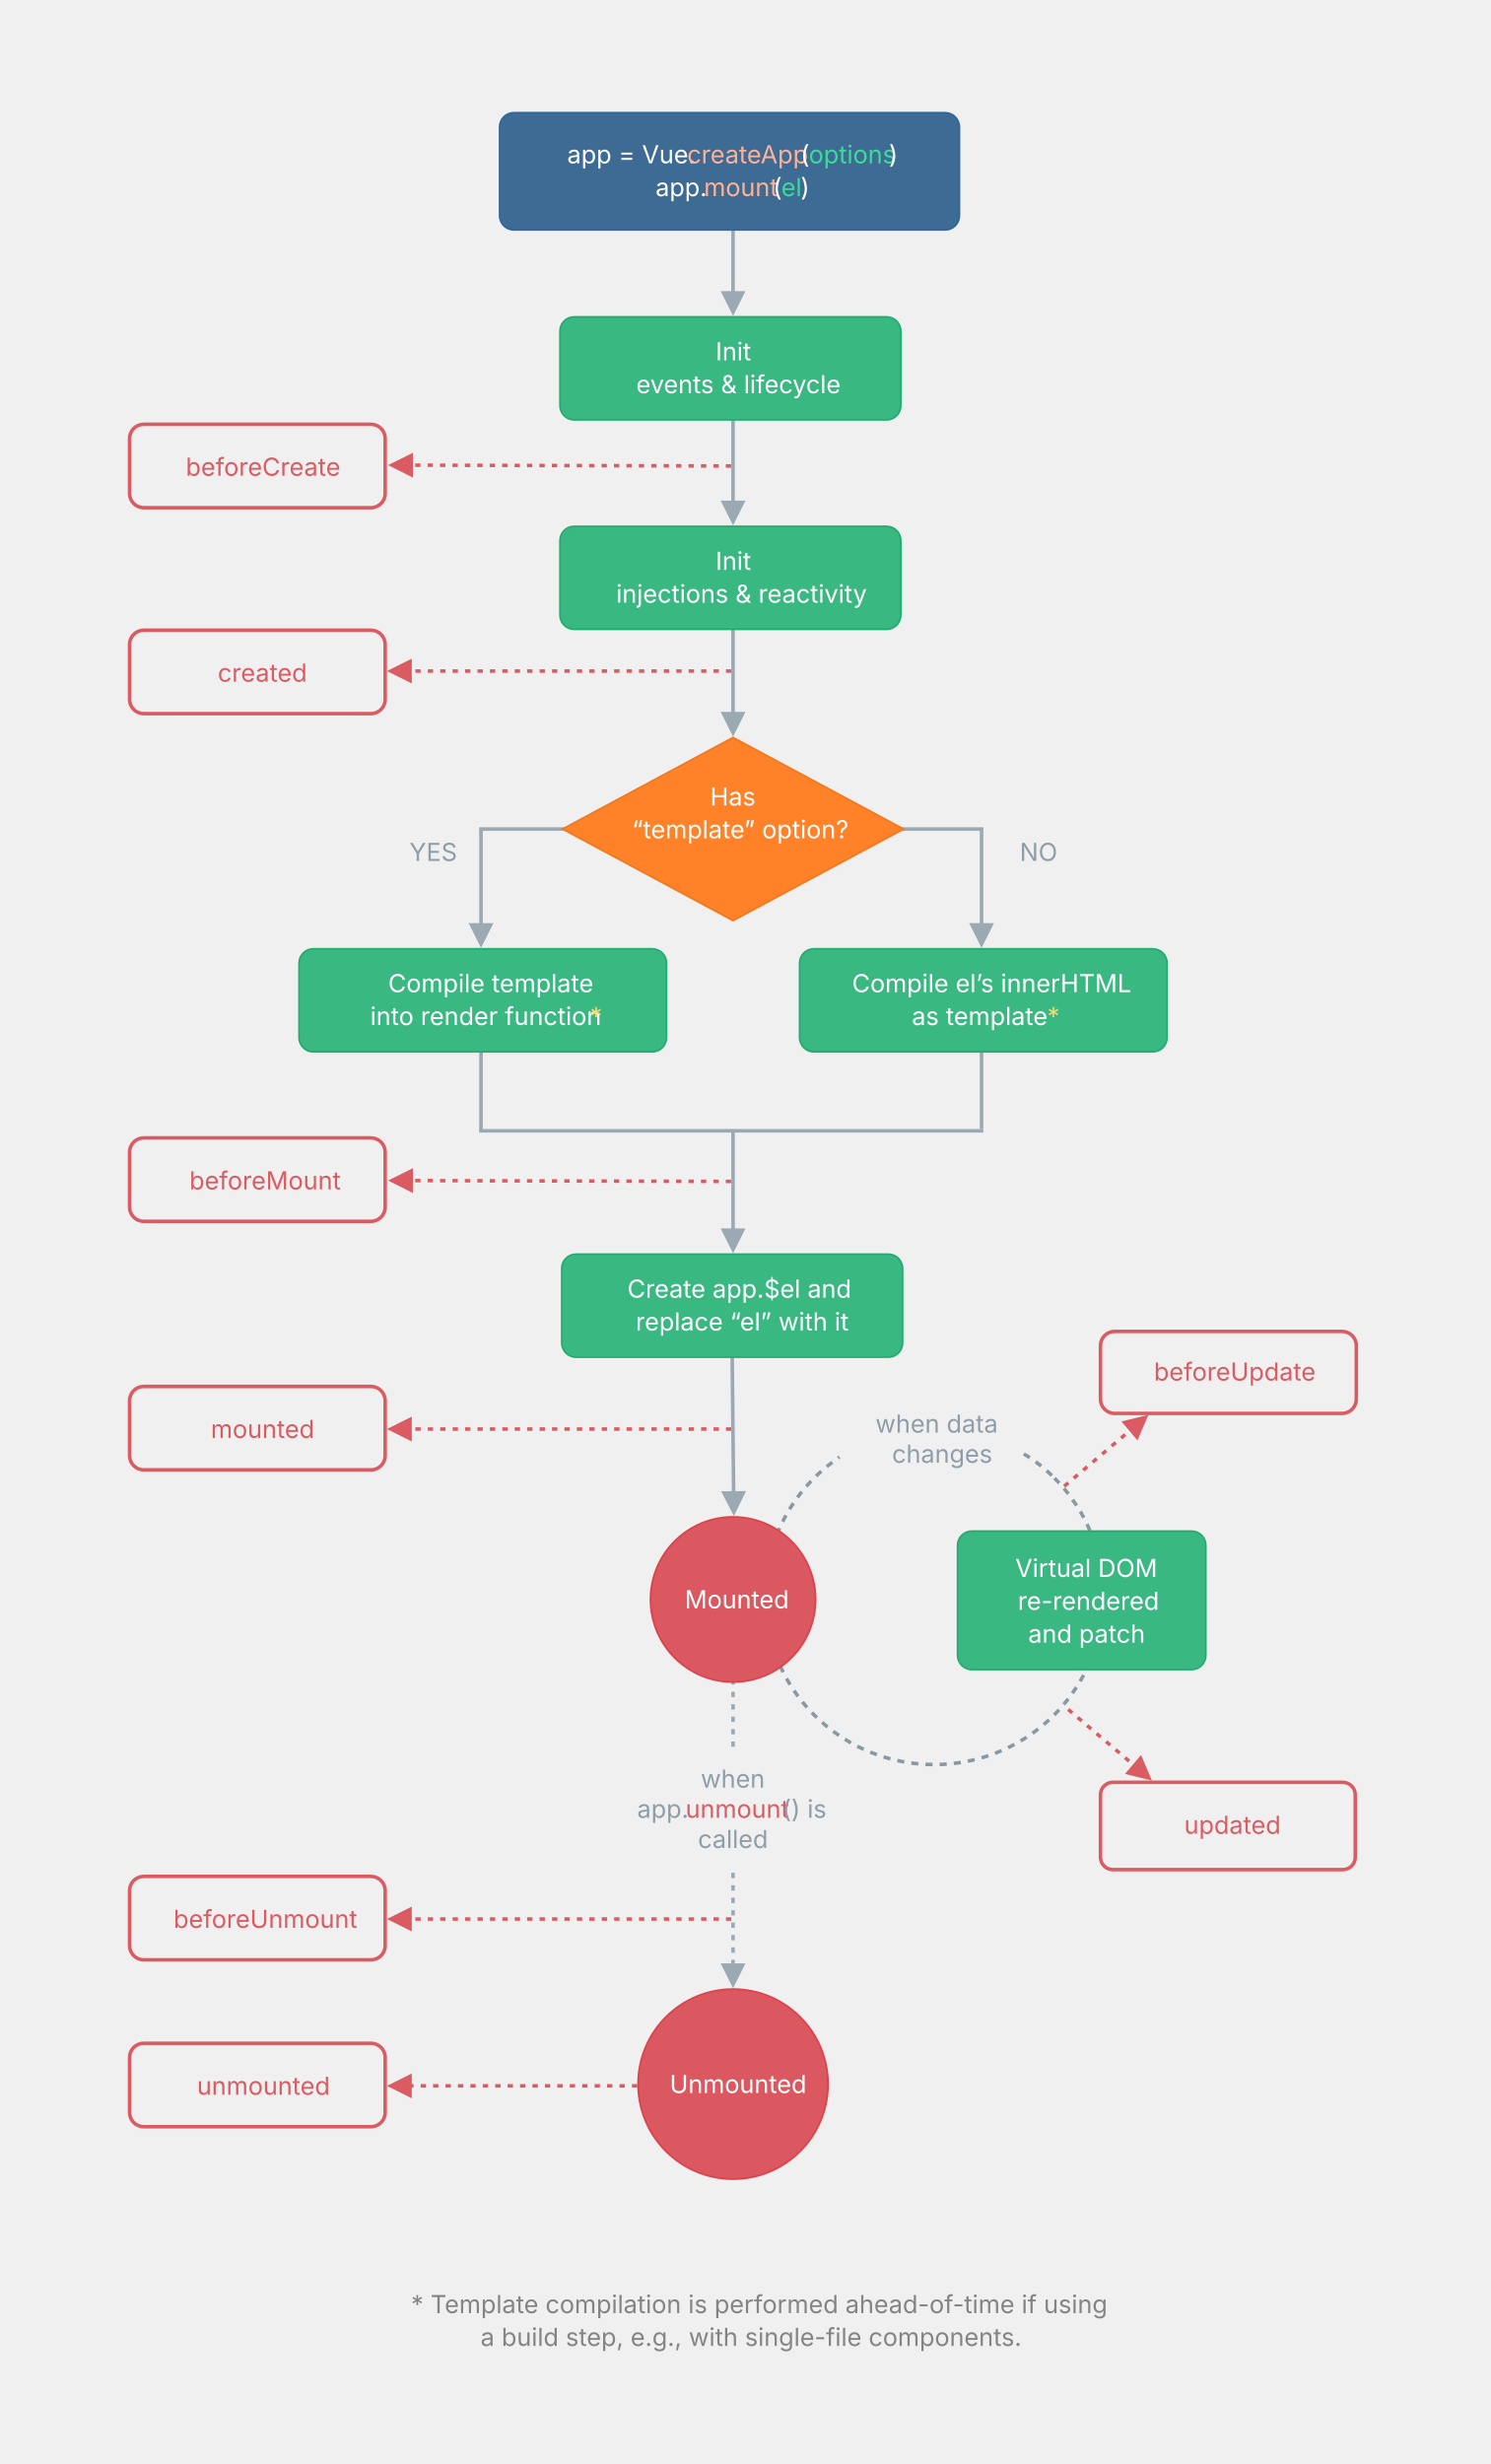
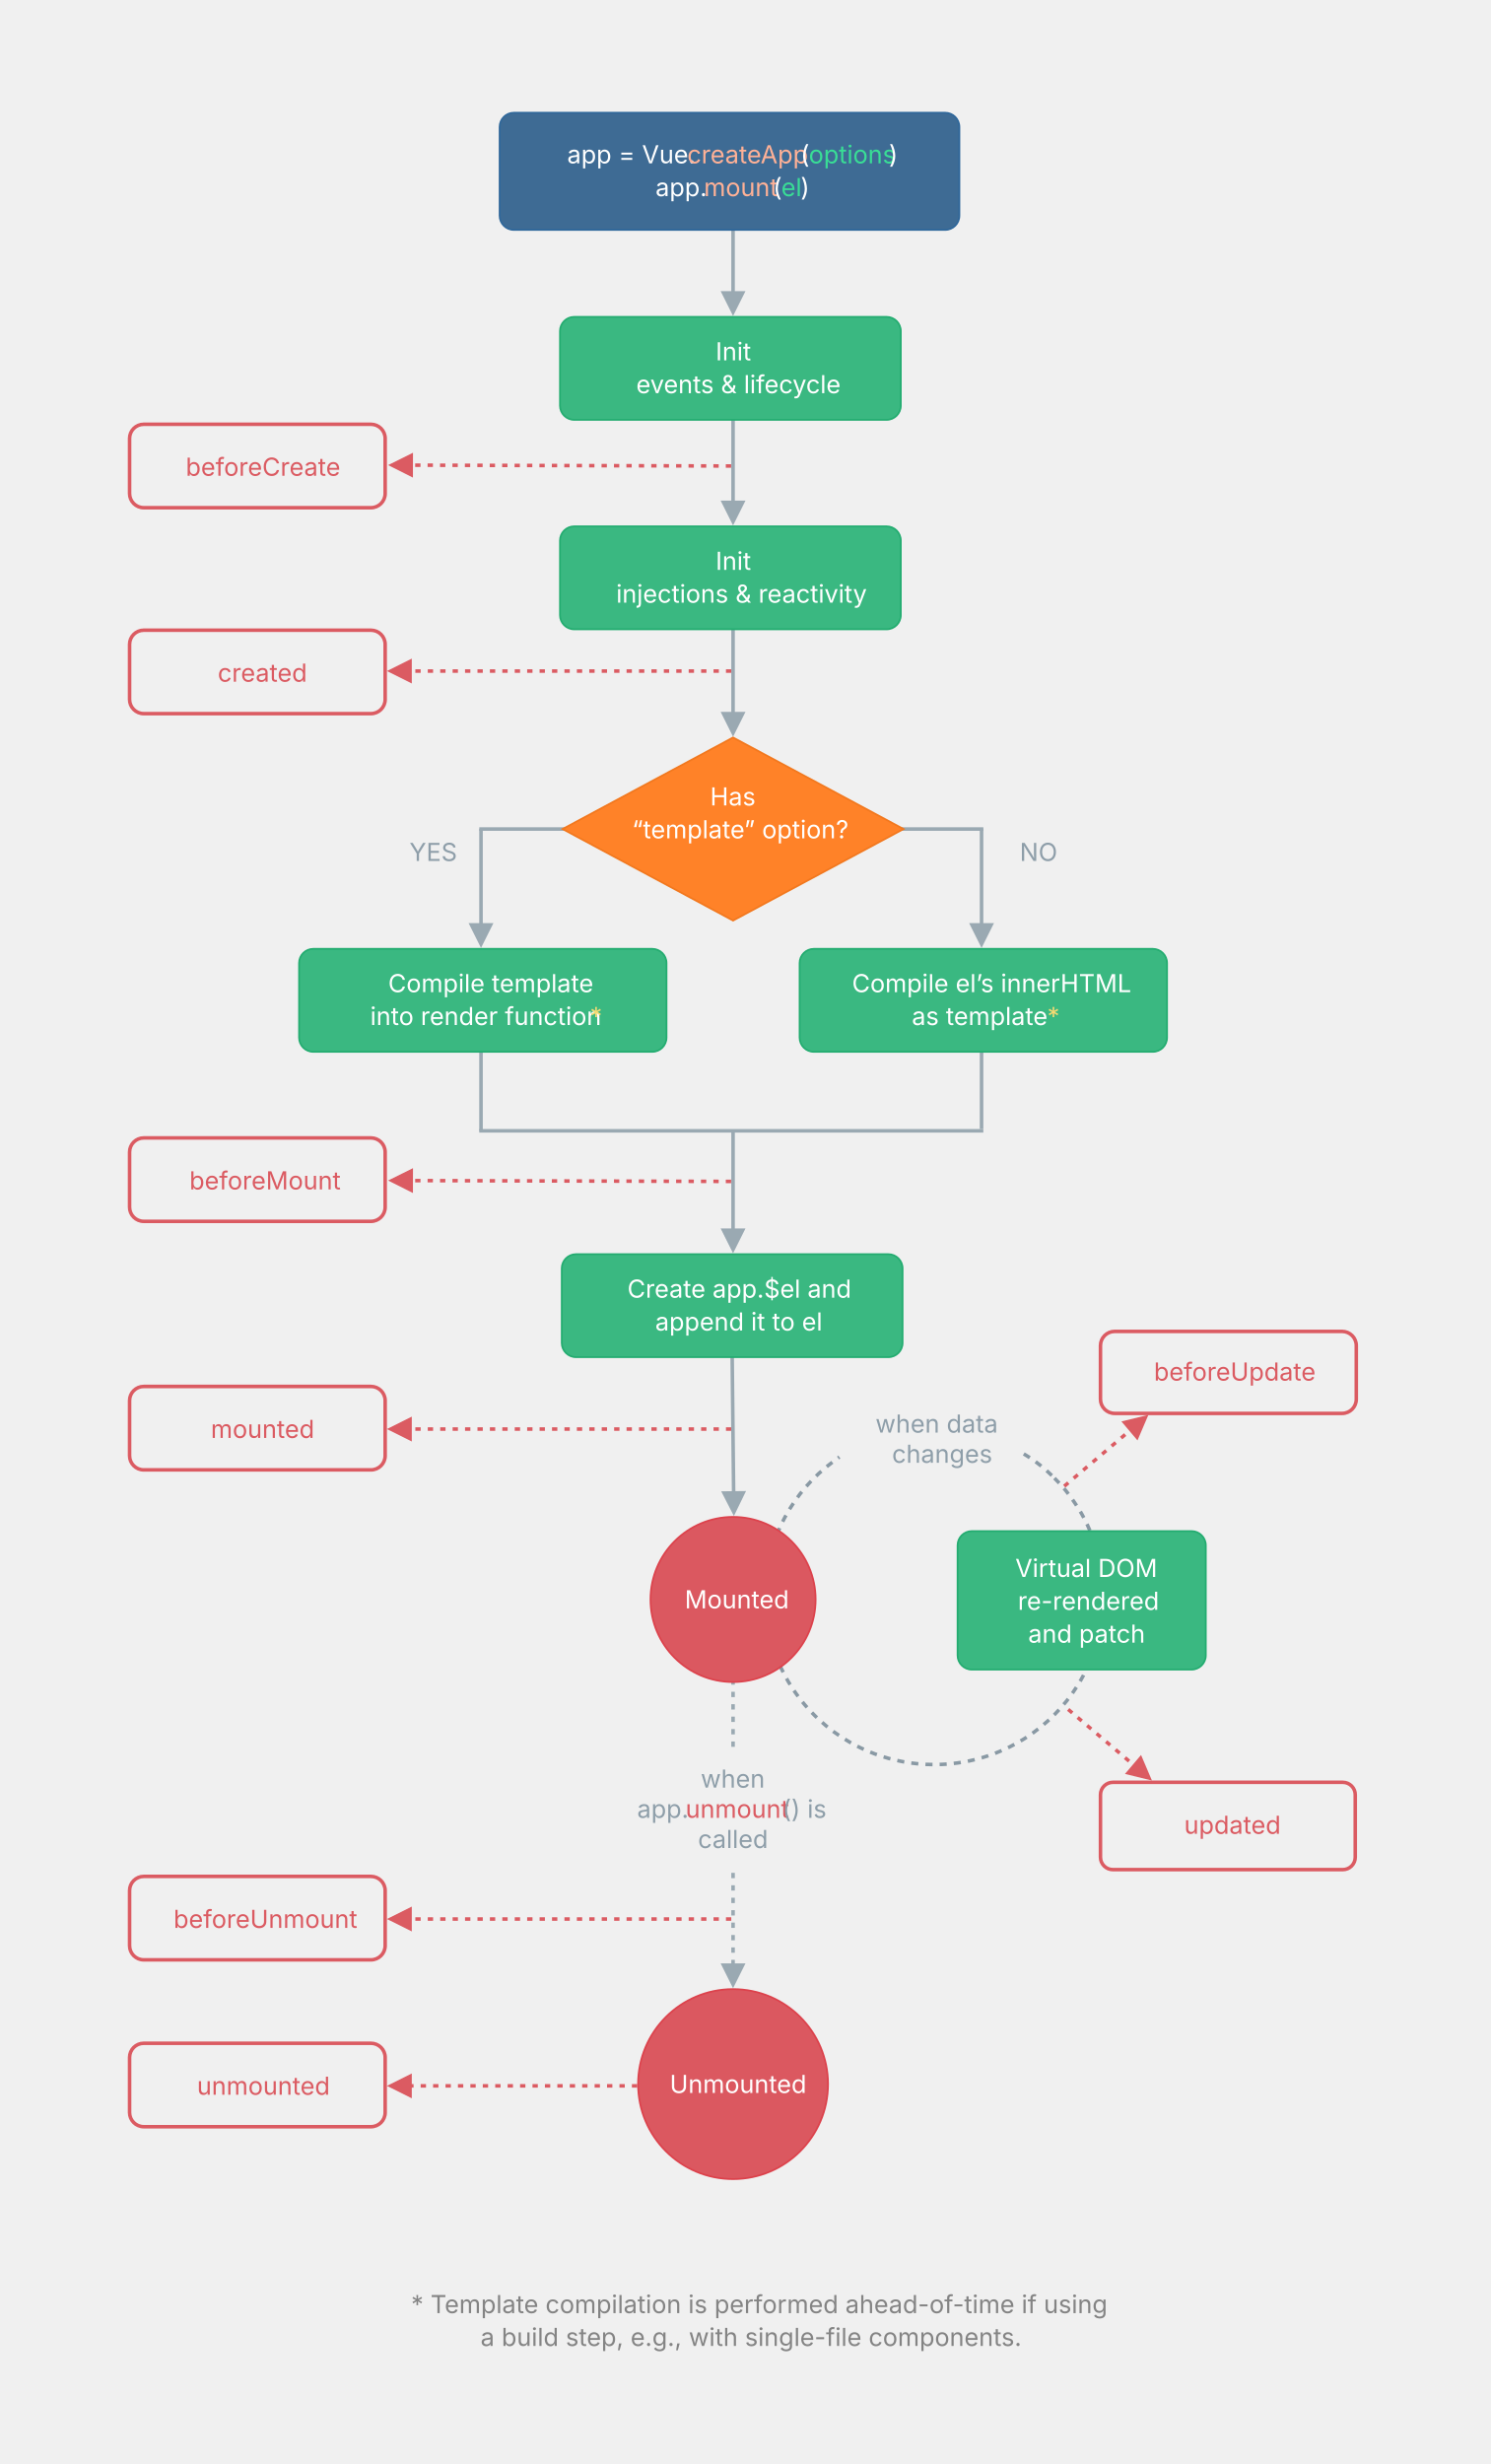
<svg xmlns="http://www.w3.org/2000/svg" width="840" height="1388">
  <g fill="none" fill-rule="evenodd">
    <text font-family="Inter, Roboto, sans-serif" font-size="14" fill="#848484">
      <tspan x="231.593" y="1303">* Template compilation is performed ahead-of-time if using</tspan>
      <tspan x="270.756" y="1321.5">a build step, e.g., with single-file components.</tspan>
    </text>
    <g transform="translate(72 1056)">
      <path d="M160 18v14l-14-7 14-7zm180 6v2h-3v-2h3zm-7 0v2h-3v-2h3zm-7 0v2h-3v-2h3zm-7 0v2h-3v-2h3zm-7 0v2h-3v-2h3zm-7 0v2h-3v-2h3zm-7 0v2h-3v-2h3zm-7 0v2h-3v-2h3zm-7 0v2h-3v-2h3zm-7 0v2h-3v-2h3zm-7 0v2h-3v-2h3zm-7 0v2h-3v-2h3zm-7 0v2h-3v-2h3zm-7 0v2h-3v-2h3zm-7 0v2h-3v-2h3zm-7 0v2h-3v-2h3zm-7 0v2h-3v-2h3zm-7 0v2h-3v-2h3zm-7 0v2h-3v-2h3zm-7 0v2h-3v-2h3zm-7 0v2h-3v-2h3zm-7 0v2h-3v-2h3zm-7 0v2h-3v-2h3zm-7 0v2h-3v-2h3zm-7 0v2h-3v-2h3zm-7 0v2h-3v-2h3z" fill="#DB5B62" fill-rule="nonzero" />
      <rect stroke="#DB5B62" stroke-width="2" x="1" y="1" width="144" height="47" rx="8" />
      <text font-family="Inter, Roboto, sans-serif" font-size="14" fill="#DB5B62">
        <tspan x="25.749" y="30">beforeUnmount</tspan>
      </text>
    </g>
    <path stroke="#9AA9B2" stroke-width="2" fill="#9AA9B2" stroke-linecap="square" stroke-dasharray="1,6" d="M413 947v40" />
    <path d="M414 1104v2h6l-7 14-7-14h6v-2h2zm0-7v3h-2v-3h2zm0-7v3h-2v-3h2zm0-7v3h-2v-3h2zm0-7v3h-2v-3h2zm0-7v3h-2v-3h2zm0-7v3h-2v-3h2zm0-7v3h-2v-3h2z" fill="#9AA9B2" fill-rule="nonzero" />
    <text font-family="Inter, Roboto, sans-serif" font-size="14" transform="translate(355 947)">
      <tspan x="39.766" y="60" fill="#8E9EA9">when </tspan>
      <tspan x="3.973" y="77" fill="#8E9EA9">app.</tspan>
      <tspan x="31.221" y="77" fill="#DB5B62">unmount</tspan>
      <tspan x="85.703" y="77" fill="#8E9EA9">() is </tspan>
      <tspan x="38.21" y="94" fill="#8E9EA9">called</tspan>
    </text>
    <g transform="translate(72 238)">
      <path d="M160.676 17.036l-.037 14L146.657 24l14.019-6.964zm176.231 6.459l2 .005 1 .003-.005 2-1-.003-1-.003-1-.002.005-2zm-7-.018l1 .002 1 .003 1 .002-.005 2-1-.002-1-.003-1-.002.005-2zm-7-.019l1 .003 2 .005-.005 2-2-.005-1-.003.005-2zm-7-.018l1 .003 1 .002 1 .003-.005 2-1-.003-1-.002-1-.003.005-2zm-7-.018l2 .005 1 .003-.005 2-1-.003-2-.005.005-2zm-7-.018l1 .002 1 .003 1 .003-.005 2-1-.003-1-.003-1-.002.005-2zm-7-.018l1 .002 1 .003 1 .002-.005 2-1-.002-1-.003-1-.002.005-2zm-7-.019l1 .003 2 .005-.005 2-2-.005-1-.003.005-2zm-7-.018l1 .003 1 .002 1 .003-.005 2-1-.003-1-.002-1-.003.005-2zm-7-.018l2 .005 1 .003-.005 2-1-.003-2-.005.005-2zm-7-.018l1 .002 1 .003 1 .003-.005 2-1-.003-1-.003-1-.002.005-2zm-7-.018l1 .002 1 .003 1 .002-.005 2-1-.002-1-.003-1-.002.005-2zm-7-.019l1 .003 2 .005-.005 2-2-.005-1-.003.005-2zm-7-.018l1 .003 1 .002 1 .003-.005 2-1-.003-1-.002-1-.003.005-2zm-7-.018l2 .005 1 .003-.005 2-1-.003-2-.005.005-2zm-7-.018l1 .002 1 .003 1 .003-.005 2-1-.003-1-.003-1-.002.005-2zm-7-.018l1 .002 1 .003 1 .002-.005 2-1-.002-1-.003-1-.002.005-2zm-7-.019l1 .003 2 .005-.005 2-2-.005-1-.003.005-2zm-7-.018l1 .003 1 .002 1 .003-.005 2-1-.003-1-.002-1-.003.005-2zm-7-.018l2 .005 1 .003-.005 2-1-.003-2-.005.005-2zm-7-.018l1 .002 1 .003 1 .002-.005 2-1-.002-1-.003-1-.002.005-2zm-7-.019l1 .003 1 .003 1 .002-.005 2-1-.002-1-.003-1-.003.005-2zm-7-.018l1 .003 2 .005-.005 2-2-.005-1-.003.005-2zm-7-.018l1 .003 1 .002 1 .003-.005 2-1-.003-1-.002-1-.003.006-2zm-7-.018l2 .005 1 .003-.005 2-1-.003-2-.005.006-2zm-7-.018l1 .002 1 .003 1 .002-.005 2-1-.002-1-.003-1-.002.006-2z" fill="#DB5B62" fill-rule="nonzero" />
      <rect stroke="#DB5B62" stroke-width="2" x="1" y="1" width="144" height="47" rx="8" />
      <text font-family="Inter, Roboto, sans-serif" font-size="14" fill="#DB5B62">
        <tspan x="32.642" y="30">beforeCreate</tspan>
      </text>
    </g>
    <g transform="translate(282 64)">
      <path d="M132 65v35h6l-7 14-7-14h6V65h2z" fill="#9AA9B2" fill-rule="nonzero" />
      <rect stroke="#2F679A" fill="#3E6B94" x="-.5" y="-.5" width="259" height="66" rx="8" />
      <text font-family="Inter, Roboto, sans-serif" font-size="14">
        <tspan x="37.555" y="28" fill="#FFF">app = Vue.</tspan>
        <tspan x="105.156" y="28" fill="#FFB196">createApp</tspan>
        <tspan x="168.976" y="28" fill="#FFF">(</tspan>
        <tspan x="173.638" y="28" fill="#39DD95">options</tspan>
        <tspan x="218.783" y="28" fill="#FFF">)</tspan>
        <tspan x="87.311" y="46.5" fill="#FFF">app.</tspan>
        <tspan x="114.559" y="46.5" fill="#FFB196">mount</tspan>
        <tspan x="153.469" y="46.5" fill="#FFF">(</tspan>
        <tspan x="158.131" y="46.5" fill="#39DD95">el</tspan>
        <tspan x="169.027" y="46.5" fill="#FFF">)</tspan>
      </text>
    </g>
    <path d="M272 467v53h6l-7 14-7-14h6v-53h2zM554 467v53h6l-7 14-7-14h6v-53h2z" fill="#9AA9B2" fill-rule="nonzero" />
    <path d="M553.025 467.004h-282" stroke="#9AA9B2" stroke-width="2" fill="#9AA9B2" stroke-linecap="square" />
    <g fill="#9AA9B2">
      <path stroke="#9AA9B2" stroke-width="2" stroke-linecap="square" d="M271 636v-43M553 635v-42" />
      <path d="M413 706l7-14h-6v-55h-2v55h-6l7 14z" fill-rule="nonzero" />
      <path stroke="#9AA9B2" stroke-width="2" stroke-linecap="square" d="M553 637H271" />
    </g>
    <g transform="translate(169 535)">
      <rect stroke="#23AC70" fill="#3AB881" x="-.5" y="-.5" width="207" height="58" rx="8" />
      <text font-family="Inter, Roboto, sans-serif" font-size="14">
        <tspan x="49.695" y="23.918" fill="#FFF">Compile template</tspan>
        <tspan x="39.568" y="42.418" fill="#FFF">into render function </tspan>
        <tspan x="163.312" y="42.418" fill="#F6DA72">*</tspan>
      </text>
    </g>
    <g transform="translate(451 535)">
      <rect stroke="#23AC70" fill="#3AB881" x="-.5" y="-.5" width="207" height="58" rx="8" />
      <text font-family="Inter, Roboto, sans-serif" font-size="14">
        <tspan x="29.016" y="23.918" fill="#FFF">Compile el’s innerHTML</tspan>
        <tspan x="62.727" y="42.418" fill="#FFF">as template </tspan>
        <tspan x="138.989" y="42.418" fill="#F6DA72">*</tspan>
      </text>
    </g>
    <path d="M413 415.433L509.057 467 413 518.567 316.943 467 413 415.433z" stroke="#F2781E" fill="#FF8228" />
    <text font-family="Inter, Roboto, sans-serif" font-size="14" fill="#FFF" transform="translate(318 416)">
      <tspan x="82.052" y="37.727">Has</tspan>
      <tspan x="38.08" y="56.227">“template” option?</tspan>
    </text>
    <text font-family="Inter, Roboto, sans-serif" font-size="14" fill="#8E9EA9" transform="translate(169 416)">
      <tspan x="61.662" y="69">YES</tspan>
    </text>
    <text font-family="Inter, Roboto, sans-serif" font-size="14" fill="#8E9EA9" transform="translate(169 416)">
      <tspan x="405.5" y="69">NO</tspan>
    </text>
    <g transform="translate(72 354)">
      <path d="M160 17v14l-14-7 14-7zm180 6v2h-3v-2h3zm-7 0v2h-3v-2h3zm-7 0v2h-3v-2h3zm-7 0v2h-3v-2h3zm-7 0v2h-3v-2h3zm-7 0v2h-3v-2h3zm-7 0v2h-3v-2h3zm-7 0v2h-3v-2h3zm-7 0v2h-3v-2h3zm-7 0v2h-3v-2h3zm-7 0v2h-3v-2h3zm-7 0v2h-3v-2h3zm-7 0v2h-3v-2h3zm-7 0v2h-3v-2h3zm-7 0v2h-3v-2h3zm-7 0v2h-3v-2h3zm-7 0v2h-3v-2h3zm-7 0v2h-3v-2h3zm-7 0v2h-3v-2h3zm-7 0v2h-3v-2h3zm-7 0v2h-3v-2h3zm-7 0v2h-3v-2h3zm-7 0v2h-3v-2h3zm-7 0v2h-3v-2h3zm-7 0v2h-3v-2h3zm-7 0v2h-3v-2h3z" fill="#DB5B62" fill-rule="nonzero" />
      <rect stroke="#DB5B62" stroke-width="2" x="1" y="1" width="144" height="47" rx="8" />
      <text font-family="Inter, Roboto, sans-serif" font-size="14" fill="#DB5B62">
        <tspan x="50.652" y="30">created</tspan>
      </text>
    </g>
    <g transform="translate(72 640)">
      <path d="M160.676 18.036l-.037 14L146.657 25l14.019-6.964zm176.231 6.459l2 .005 1 .003-.005 2-1-.003-1-.003-1-.002.005-2zm-7-.018l1 .002 1 .003 1 .002-.005 2-1-.002-1-.003-1-.002.005-2zm-7-.019l1 .003 2 .005-.005 2-2-.005-1-.003.005-2zm-7-.018l1 .003 1 .002 1 .003-.005 2-1-.003-1-.002-1-.003.005-2zm-7-.018l2 .005 1 .003-.005 2-1-.003-2-.005.005-2zm-7-.018l1 .002 1 .003 1 .003-.005 2-1-.003-1-.003-1-.002.005-2zm-7-.018l1 .002 1 .003 1 .002-.005 2-1-.002-1-.003-1-.002.005-2zm-7-.019l1 .003 2 .005-.005 2-2-.005-1-.003.005-2zm-7-.018l1 .003 1 .002 1 .003-.005 2-1-.003-1-.002-1-.003.005-2zm-7-.018l2 .005 1 .003-.005 2-1-.003-2-.005.005-2zm-7-.018l1 .002 1 .003 1 .003-.005 2-1-.003-1-.003-1-.002.005-2zm-7-.018l1 .002 1 .003 1 .002-.005 2-1-.002-1-.003-1-.002.005-2zm-7-.019l1 .003 2 .005-.005 2-2-.005-1-.003.005-2zm-7-.018l1 .003 1 .002 1 .003-.005 2-1-.003-1-.002-1-.003.005-2zm-7-.018l2 .005 1 .003-.005 2-1-.003-2-.005.005-2zm-7-.018l1 .002 1 .003 1 .003-.005 2-1-.003-1-.003-1-.002.005-2zm-7-.018l1 .002 1 .003 1 .002-.005 2-1-.002-1-.003-1-.002.005-2zm-7-.019l1 .003 2 .005-.005 2-2-.005-1-.003.005-2zm-7-.018l1 .003 1 .002 1 .003-.005 2-1-.003-1-.002-1-.003.005-2zm-7-.018l2 .005 1 .003-.005 2-1-.003-2-.005.005-2zm-7-.018l1 .002 1 .003 1 .002-.005 2-1-.002-1-.003-1-.002.005-2zm-7-.019l1 .003 1 .003 1 .002-.005 2-1-.002-1-.003-1-.003.005-2zm-7-.018l1 .003 2 .005-.005 2-2-.005-1-.003.005-2zm-7-.018l1 .003 1 .002 1 .003-.005 2-1-.003-1-.002-1-.003.006-2zm-7-.018l2 .005 1 .003-.005 2-1-.003-2-.005.006-2zm-7-.018l1 .002 1 .003 1 .002-.005 2-1-.002-1-.003-1-.002.006-2z" fill="#DB5B62" fill-rule="nonzero" />
      <rect stroke="#DB5B62" stroke-width="2" x="1" y="1" width="144" height="47" rx="8" />
      <text font-family="Inter, Roboto, sans-serif" font-size="14" fill="#DB5B62">
        <tspan x="34.697" y="30">beforeMount</tspan>
      </text>
    </g>
    <g transform="translate(72 780)">
      <path d="M160 18v14l-14-7 14-7zm180 6v2h-3v-2h3zm-7 0v2h-3v-2h3zm-7 0v2h-3v-2h3zm-7 0v2h-3v-2h3zm-7 0v2h-3v-2h3zm-7 0v2h-3v-2h3zm-7 0v2h-3v-2h3zm-7 0v2h-3v-2h3zm-7 0v2h-3v-2h3zm-7 0v2h-3v-2h3zm-7 0v2h-3v-2h3zm-7 0v2h-3v-2h3zm-7 0v2h-3v-2h3zm-7 0v2h-3v-2h3zm-7 0v2h-3v-2h3zm-7 0v2h-3v-2h3zm-7 0v2h-3v-2h3zm-7 0v2h-3v-2h3zm-7 0v2h-3v-2h3zm-7 0v2h-3v-2h3zm-7 0v2h-3v-2h3zm-7 0v2h-3v-2h3zm-7 0v2h-3v-2h3zm-7 0v2h-3v-2h3zm-7 0v2h-3v-2h3zm-7 0v2h-3v-2h3z" fill="#DB5B62" fill-rule="nonzero" />
      <rect stroke="#DB5B62" stroke-width="2" x="1" y="1" width="144" height="47" rx="8" />
      <text font-family="Inter, Roboto, sans-serif" font-size="14" fill="#DB5B62">
        <tspan x="46.759" y="30">mounted</tspan>
      </text>
    </g>
    <g transform="translate(72 1150)">
      <path d="M160 18v6h1v2h-1v6l-14-7 14-7zm127 6v2h-3v-2h3zm-7 0v2h-3v-2h3zm-7 0v2h-3v-2h3zm-7 0v2h-3v-2h3zm-7 0v2h-3v-2h3zm-7 0v2h-3v-2h3zm-7 0v2h-3v-2h3zm-7 0v2h-3v-2h3zm-7 0v2h-3v-2h3zm-7 0v2h-3v-2h3zm-7 0v2h-3v-2h3zm-7 0v2h-3v-2h3zm-7 0v2h-3v-2h3zm-7 0v2h-3v-2h3zm-7 0v2h-3v-2h3zm-7 0v2h-3v-2h3zm-7 0v2h-3v-2h3zm-7 0v2h-3v-2h3z" fill="#DB5B62" fill-rule="nonzero" />
      <rect stroke="#DB5B62" stroke-width="2" x="1" y="1" width="144" height="47" rx="8" />
      <text font-family="Inter, Roboto, sans-serif" font-size="14" fill="#DB5B62">
        <tspan x="38.973" y="30">unmounted</tspan>
      </text>
    </g>
    <g>
      <g transform="translate(599 749)">
        <path d="M2.23 85.505l1.294 1.525-.763.647-1.525 1.293-1.294-1.525.763-.647 1.525-1.293zm5.339-4.528l1.293 1.525-.762.647-.763.647-.763.647-1.293-1.526 1.525-1.293.763-.647zm5.339-4.527l1.293 1.525-1.525 1.293-.763.647-1.293-1.525.762-.647.763-.647.763-.646zm5.338-4.528l1.294 1.525-.763.647-.763.647-.762.647-1.294-1.526.763-.646 1.525-1.294zm5.339-4.528l1.293 1.526-.762.647-.763.646-.763.647-1.293-1.525.763-.647.762-.647.763-.647zm5.339-4.527l1.293 1.525-.763.647-.762.647-.763.647-1.293-1.526.762-.647.763-.646.763-.647zM48 48l-6.15 14.394-9.055-10.678L48 48zM34.262 58.34l1.294 1.525-.763.646-1.525 1.294-1.294-1.525.763-.647.763-.647.762-.647z" fill="#DB5B62" fill-rule="nonzero" />
        <rect stroke="#DB5B62" stroke-width="2" x="21" y="1" width="144.127" height="46.184" rx="8" />
        <text font-family="Inter, Roboto, sans-serif" font-size="14" fill="#DB5B62">
          <tspan x="51.101" y="28.678">beforeUpdate</tspan>
        </text>
      </g>
      <path d="M642.86 988.602L649 1003l-15.203-3.726 9.062-10.672zm-8.378.759l.763.647.762.647.762.648-1.294 1.524-.763-.647-.762-.647-.762-.648 1.294-1.524zm-5.335-4.53l.762.646.762.648.762.647-1.294 1.524-.762-.647-.763-.647-.762-.647 1.295-1.525zm-5.336-4.532l.762.648.762.647.762.647-1.294 1.525-1.525-1.295-.762-.647 1.295-1.525zm-5.336-4.53l.762.647.762.647.763.647-1.295 1.525-.762-.647-1.525-1.295 1.295-1.525zm-5.336-4.531l.762.647.762.647.763.647-1.295 1.525-.762-.647-1.525-1.295 1.295-1.524zm-5.336-4.531l.762.647 1.525 1.295-1.295 1.524-.762-.647-.762-.647-.763-.648 1.295-1.524zm-5.336-4.531l.762.647.763.648.762.647-1.295 1.524-.762-.647-.762-.647-.762-.647 1.294-1.525z" fill="#DB5B62" fill-rule="nonzero" />
      <path d="M756.536 1004c1.933 0 3.683.784 4.95 2.05a6.978 6.978 0 012.05 4.95h0v35.184a6.978 6.978 0 01-2.05 4.95 6.978 6.978 0 01-4.95 2.05h0H627a6.978 6.978 0 01-4.95-2.05 6.978 6.978 0 01-2.05-4.95h0V1011c0-1.933.784-3.683 2.05-4.95A6.978 6.978 0 01627 1004h0z" stroke="#DB5B62" stroke-width="2" />
      <text font-family="Inter, Roboto, sans-serif" font-size="14" fill="#DB5B62" transform="translate(602 963)">
        <tspan x="65.132" y="70">updated</tspan>
      </text>
      <path d="M576.785 819c6.682 3.957 12.71 8.832 18.01 14.411l-.703-.736a83.825 83.825 0 0111.52 14.047c10.695 15.46 15.754 34.304 15.367 53.281.07 17.046-4.313 34.254-13.882 49.473-7.685 12.222-17.717 22.1-29.152 29.418l-1.07.675-.693.426a94.715 94.715 0 01-15.257 7.538l-.975.373-.28.103a95.235 95.235 0 01-27.074 5.78l-.258.015-.363.024-.956.051-.709.032a95.312 95.312 0 01-33.803-4.646 94.877 94.877 0 01-15.537-6.65l-.258-.141a70.875 70.875 0 01-.93-.51l-.99-.557-.191-.112a94.409 94.409 0 01-17.315-12.745 94.131 94.131 0 01-14.775-17.444 93.788 93.788 0 01-8.463-16.035l-.38-.935-.112-.289a93.703 93.703 0 01-6.539-32.83 93.654 93.654 0 013.885-28.58l.39-1.275a93.671 93.671 0 016.442-15.556l.227-.428c.14-.265.281-.529.424-.792 6.422-11.869 15.501-22.55 27.089-31.1l.812-.593 2.62-1.936" stroke="#8999A4" stroke-width="2" stroke-dasharray="4" />
      <g transform="translate(519 863)">
        <rect stroke="#23AC70" fill="#3AB881" x="20.5" y="-.5" width="139.833" height="78" rx="8" />
        <text font-family="Inter, Roboto, sans-serif" font-size="14" fill="#FFF">
          <tspan x="53.006" y="25.333">Virtual DOM</tspan>
          <tspan x="54.424" y="43.833">re-rendered</tspan>
          <tspan x="60.252" y="62.333">and patch</tspan>
        </text>
      </g>
      <text font-family="Inter, Roboto, sans-serif" font-size="14" fill="#8E9EA9" transform="translate(431 749)">
        <tspan x="62.197" y="58">when data </tspan>
        <tspan x="71.535" y="75">changes</tspan>
      </text>
    </g>
    <g transform="translate(316 179)">
      <path d="M98 57v46h6l-7 14-7-14h6V57h2z" fill="#9AA9B2" fill-rule="nonzero" />
      <rect stroke="#23AC70" fill="#3AB881" x="-.5" y="-.5" width="192" height="58" rx="8" />
      <text font-family="Inter, Roboto, sans-serif" font-size="14" fill="#FFF">
        <tspan x="87.162" y="24">Init </tspan>
        <tspan x="42.421" y="42.5">events &amp; lifecycle</tspan>
      </text>
    </g>
    <g transform="translate(316 297)">
      <path d="M98 57v47h6l-7 14-7-14h6V57h2z" fill="#9AA9B2" fill-rule="nonzero" />
      <rect stroke="#23AC70" fill="#3AB881" x="-.5" y="-.5" width="192" height="58" rx="8" />
      <text font-family="Inter, Roboto, sans-serif" font-size="14" fill="#FFF">
        <tspan x="87.162" y="24">Init </tspan>
        <tspan x="31.142" y="42.5">injections &amp; reactivity </tspan>
      </text>
    </g>
    <g transform="translate(317 707)">
      <path d="M96.494 56.399l.01 1 .81 75.583 6-.064-6.85 14.074-7.15-13.924 6-.064-.81-75.584-.01-1 2-.021z" fill="#9AA9B2" fill-rule="nonzero" />
      <rect stroke="#23AC70" fill="#3AB881" x="-.5" y="-.5" width="192" height="58" rx="8" />
      <text font-family="Inter, Roboto, sans-serif" font-size="14" fill="#FFF">
        <tspan x="36.456" y="24">Create app.$el and</tspan>
-         <tspan x="41.148" y="42.5">replace “el” with it</tspan>
+         <tspan x="52.148" y="42.5">append it to el</tspan>
      </text>
    </g>
    <g transform="translate(367 855)">
      <circle stroke="#DC424C" fill="#DB5860" cx="46" cy="46" r="46.5" />
      <text font-family="Inter, Roboto, sans-serif" font-size="14" fill="#FFF">
        <tspan x="18.759" y="51">Mounted</tspan>
      </text>
    </g>
    <g transform="translate(360 1121)">
      <circle stroke="#DC424C" fill="#DB5860" cx="53" cy="53" r="53.5" />
      <text font-family="Inter, Roboto, sans-serif" font-size="14" fill="#FFF">
        <tspan x="17.311" y="58">Unmounted</tspan>
      </text>
    </g>
  </g>
</svg>
